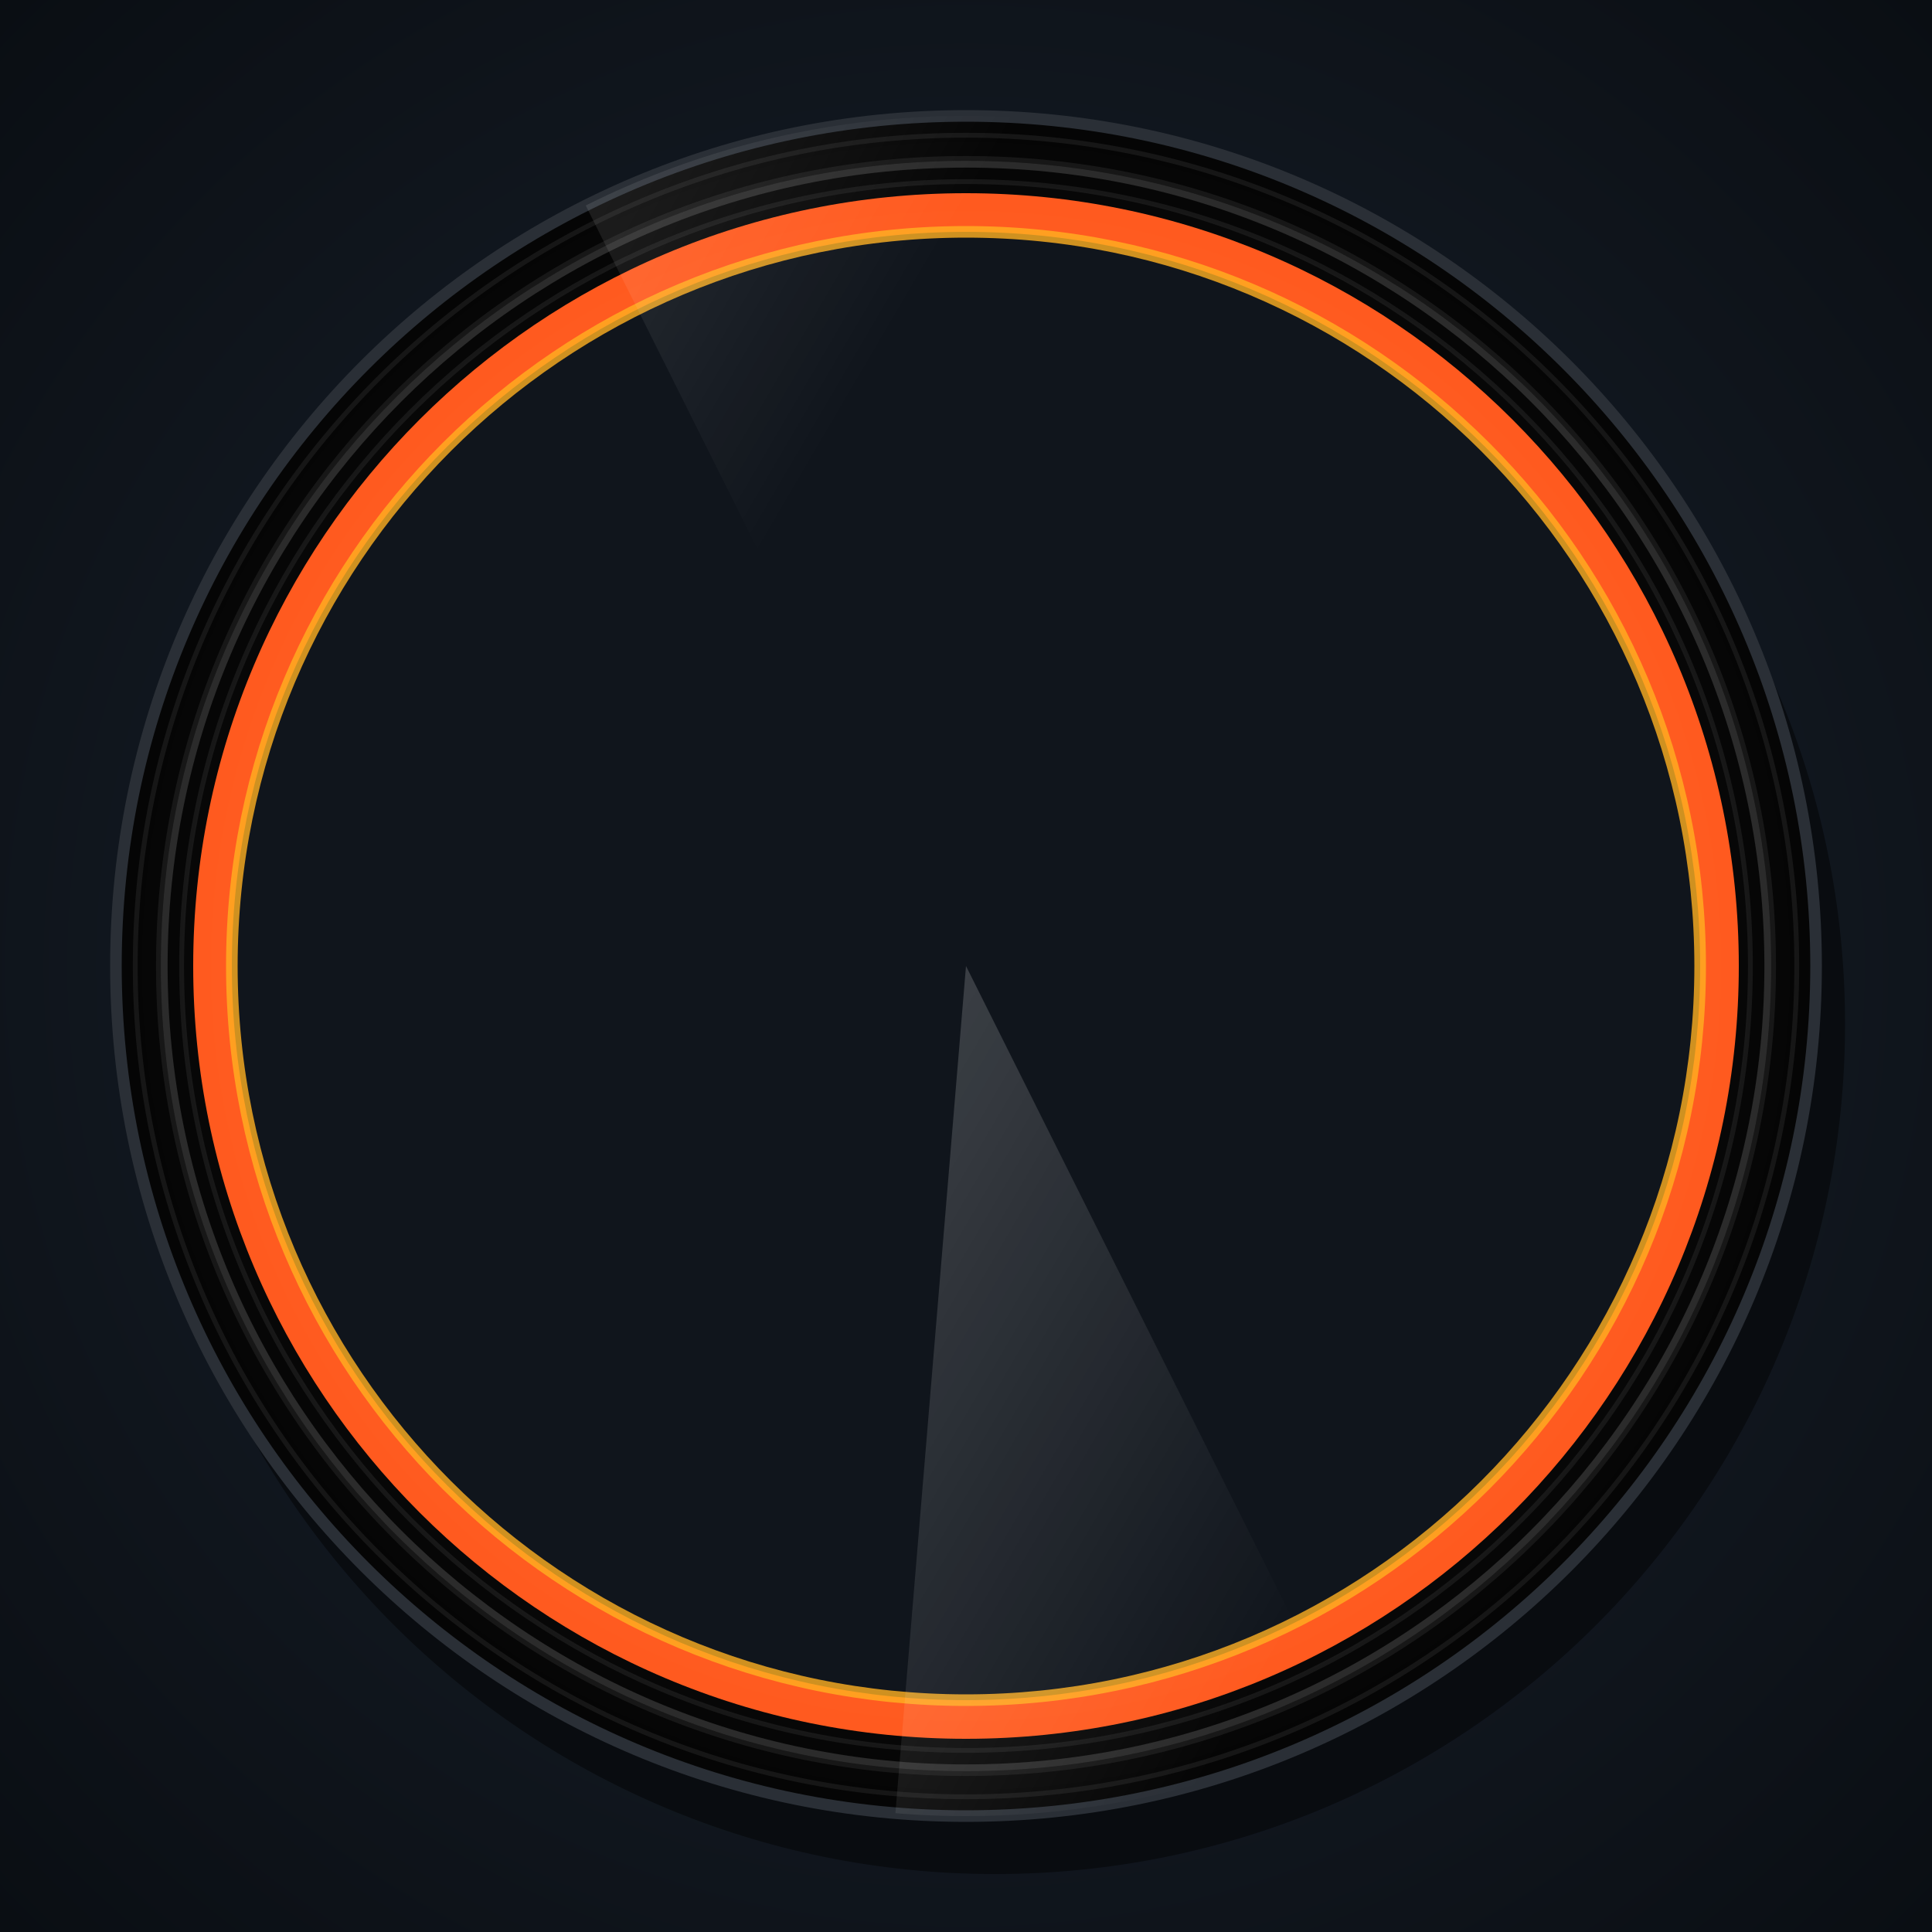
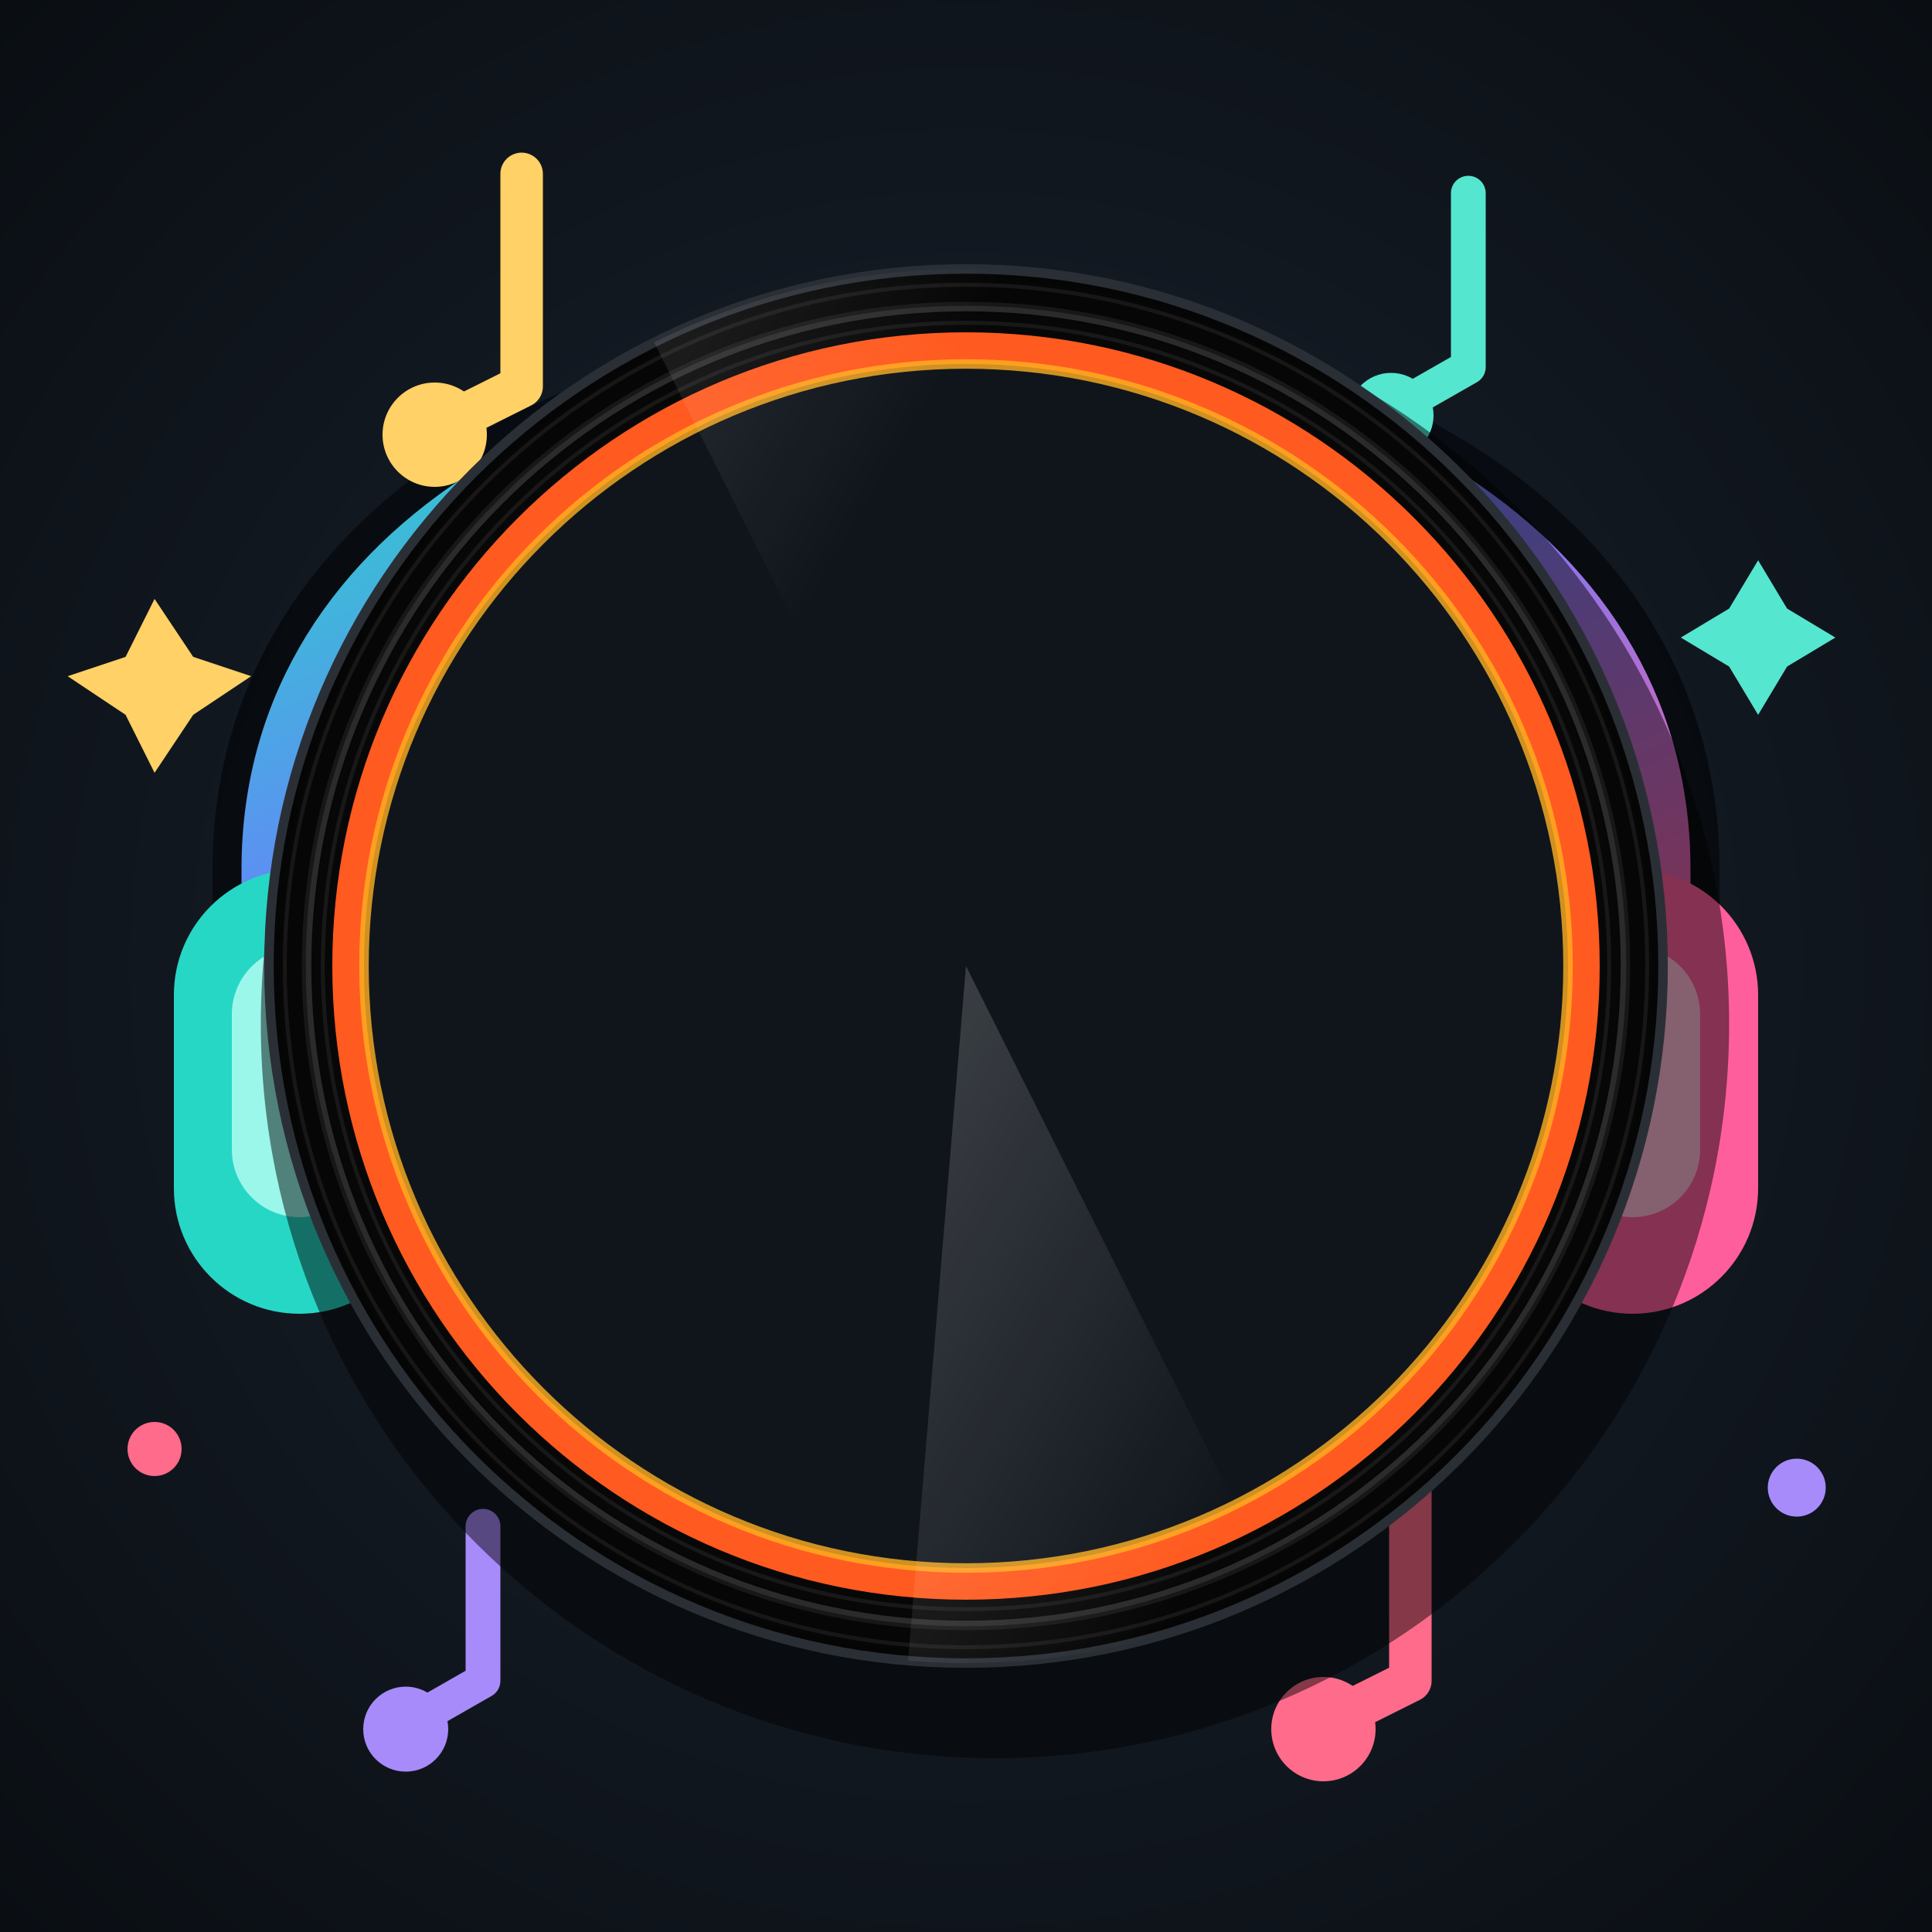
<svg xmlns="http://www.w3.org/2000/svg" viewBox="0 0 100 100" width="1024" height="1024">
  <defs>
    <radialGradient id="bg" cx="50%" cy="50%" r="70%">
      <stop offset="0" stop-color="#1B2430" />
      <stop offset="1" stop-color="#0A0E13" />
    </radialGradient>
    <radialGradient id="disc" cx="50%" cy="50%" r="50%">
      <stop offset="0" stop-color="#1A1A1A" />
      <stop offset="1" stop-color="#050505" />
    </radialGradient>
    <radialGradient id="label" cx="50%" cy="50%" r="50%">
      <stop offset="0" stop-color="#FF7A3D" />
      <stop offset="1" stop-color="#FF5A1F" />
    </radialGradient>
    <linearGradient id="sheen" x1="0" y1="0" x2="1" y2="1">
      <stop offset="0" stop-color="#fff" stop-opacity="0.2" />
      <stop offset="0.6" stop-color="#fff" stop-opacity="0" />
    </linearGradient>
-     <linearGradient id="metal" x1="0" y1="0" x2="1" y2="0">
-       <stop offset="0" stop-color="#8A929C" />
-       <stop offset="0.5" stop-color="#F1F3F5" />
-       <stop offset="1" stop-color="#7B838D" />
+     <linearGradient id="headphones" x1="0" y1="0" x2="1" y2="1">
+       <stop offset="0" stop-color="#27D7C5" />
+       <stop offset="0.48" stop-color="#6B7CFF" />
+       <stop offset="1" stop-color="#FF5E9C" />
    </linearGradient>
    <clipPath id="discClip">
      <circle cx="50" cy="50" r="44" />
    </clipPath>
  </defs>
  <rect width="100" height="100" fill="url(#bg)" />
-   <circle cx="51.5" cy="53" r="44" fill="#000" opacity="0.45" />
-   <g>
+   <path d="M15 53 V45 C15 12 85 12 85 45 V53" fill="none" stroke="#05080D" stroke-width="8" stroke-linecap="round" opacity="0.8" />
+   <path d="M15 53 V45 C15 12 85 12 85 45 V53" fill="none" stroke="url(#headphones)" stroke-width="5" stroke-linecap="round" />
+   <rect x="9" y="45" width="13" height="23" rx="6.5" fill="#27D7C5" />
+   <rect x="78" y="45" width="13" height="23" rx="6.5" fill="#FF5E9C" />
+   <rect x="12" y="49" width="7" height="14" rx="3.5" fill="#B9FFF5" opacity="0.8" />
+   <rect x="81" y="49" width="7" height="14" rx="3.5" fill="#FFD0E2" opacity="0.8" />
+   <g stroke-linecap="round" stroke-linejoin="round">
+     <g fill="#FFD166" stroke="#FFD166">
+       <path d="M27 9 V20 L23 22" fill="none" stroke-width="2.2" />
+       <circle cx="22.5" cy="22.5" r="2.7" stroke="none" />
+     </g>
+     <g fill="#FF6B8A" stroke="#FF6B8A">
+       <path d="M73 76 V87 L69 89" fill="none" stroke-width="2.2" />
+       <circle cx="68.5" cy="89.5" r="2.7" stroke="none" />
+     </g>
+     <g fill="#55E6D0" stroke="#55E6D0">
+       <path d="M76 10 V19 L72.5 21" fill="none" stroke-width="1.8" />
+       <circle cx="72" cy="21.5" r="2.2" stroke="none" />
+     </g>
+     <g fill="#A78BFA" stroke="#A78BFA">
+       <path d="M25 79 V87 L21.5 89" fill="none" stroke-width="1.8" />
+       <circle cx="21" cy="89.5" r="2.2" stroke="none" />
+     </g>
+     <path d="M8 31 l2 3 3 1 -3 2 -2 3 -1.5 -3 -3 -2 3 -1z" fill="#FFD166" stroke="none" />
+     <path d="M91 29 l1.5 2.5 2.5 1.5 -2.5 1.5 -1.5 2.5 -1.5 -2.5 -2.5 -1.5 2.5 -1.5z" fill="#55E6D0" stroke="none" />
+     <circle cx="8" cy="75" r="1.4" fill="#FF6B8A" stroke="none" />
+     <circle cx="93" cy="77" r="1.5" fill="#A78BFA" stroke="none" />
+   </g>
+   <circle cx="51.5" cy="53" r="38" fill="#000" opacity="0.48" />
+   <g transform="translate(50 50) scale(0.82) translate(-50 -50)">
    <circle cx="50" cy="50" r="44" fill="url(#disc)" />
    <circle cx="50" cy="50" r="44" fill="none" stroke="#2A2F36" stroke-width="0.6" />
    <g fill="none" stroke="#fff" stroke-opacity="0.07" stroke-width="0.25">
      <circle cx="50" cy="50" r="43" />
      <circle cx="50" cy="50" r="41.8" />
      <circle cx="50" cy="50" r="40.6" />
    </g>
-     <g fill="none" stroke="#fff" stroke-opacity="0.15" stroke-width="0.35">
-       <circle cx="50" cy="50" r="41.5" />
-     </g>
+     <circle cx="50" cy="50" r="41.5" fill="none" stroke="#fff" stroke-opacity="0.15" stroke-width="0.35" />
    <circle cx="50" cy="50" r="40" fill="url(#label)" />
    <circle cx="50" cy="50" r="38" fill="#10151C" />
    <circle cx="50" cy="50" r="38" fill="none" stroke="#FFB020" stroke-width="0.6" opacity="0.8" />
-   </g>
-   <g clip-path="url(#discClip)">
-     <path d="M50 50 L20 -10 L55 -10 Z" fill="url(#sheen)" />
-     <path d="M50 50 L80 110 L45 110 Z" fill="url(#sheen)" />
+     <g clip-path="url(#discClip)">
+       <path d="M50 50 L20 -10 L55 -10 Z" fill="url(#sheen)" />
+       <path d="M50 50 L80 110 L45 110 Z" fill="url(#sheen)" />
+     </g>
  </g>
</svg>
